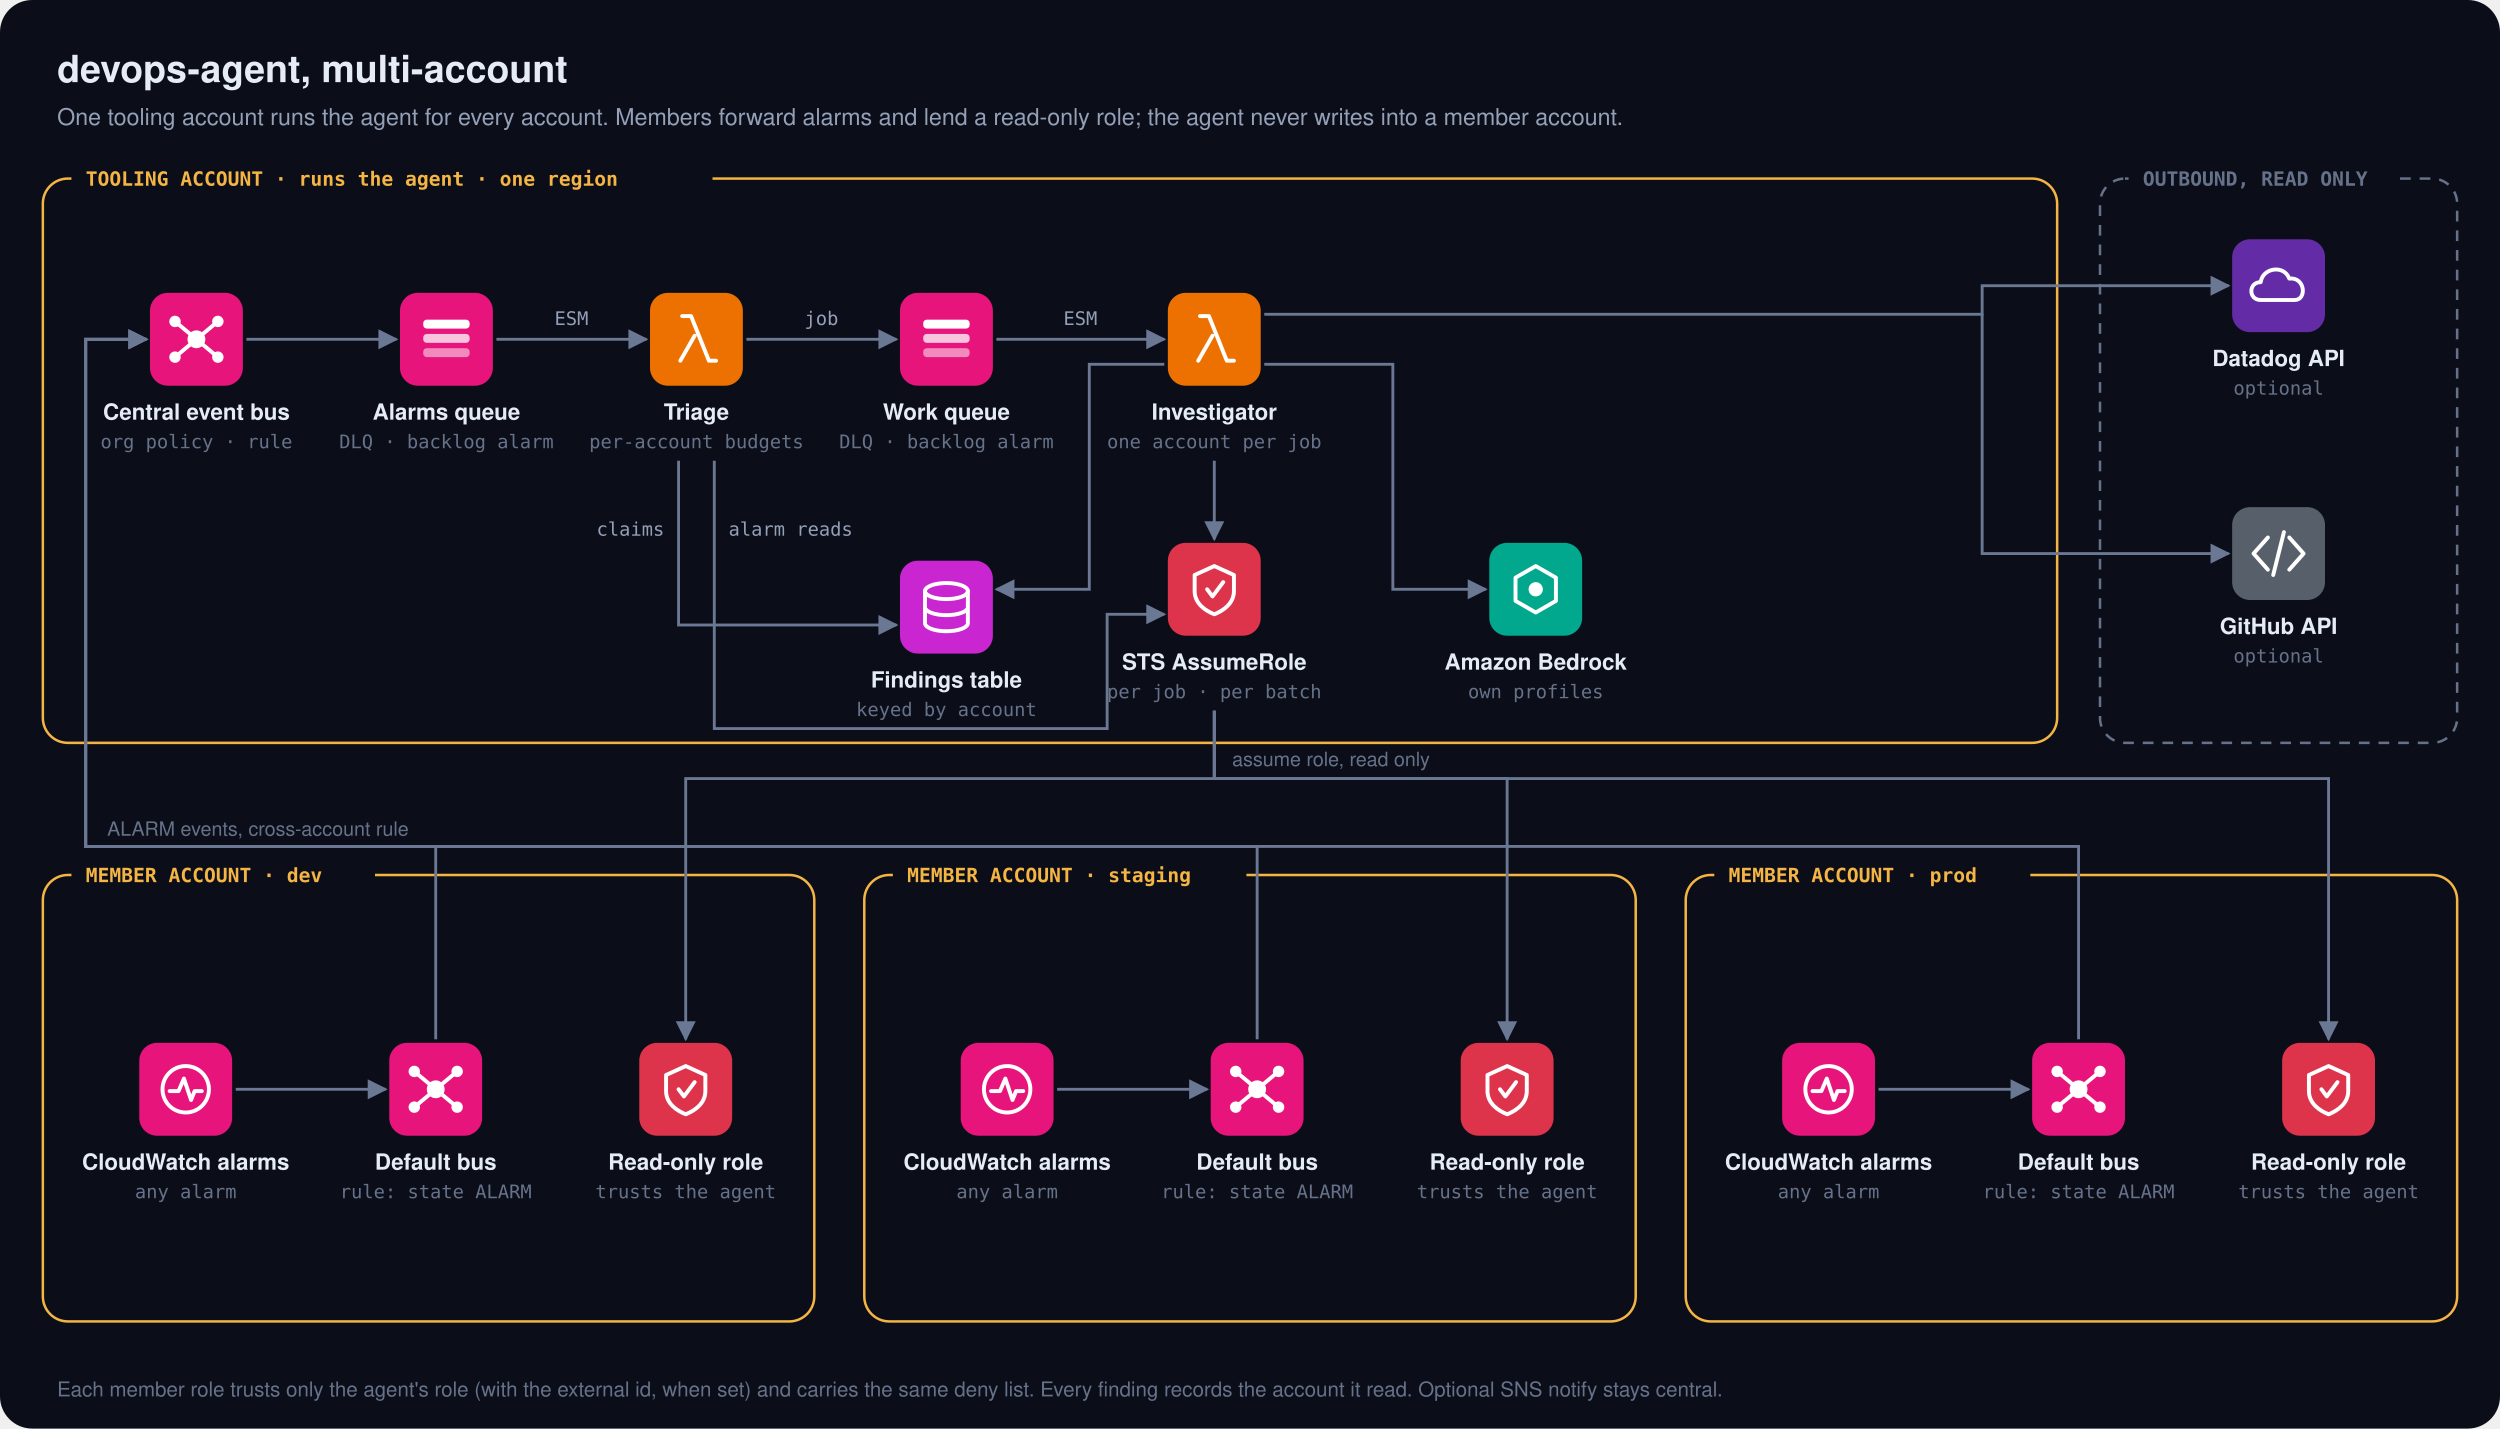
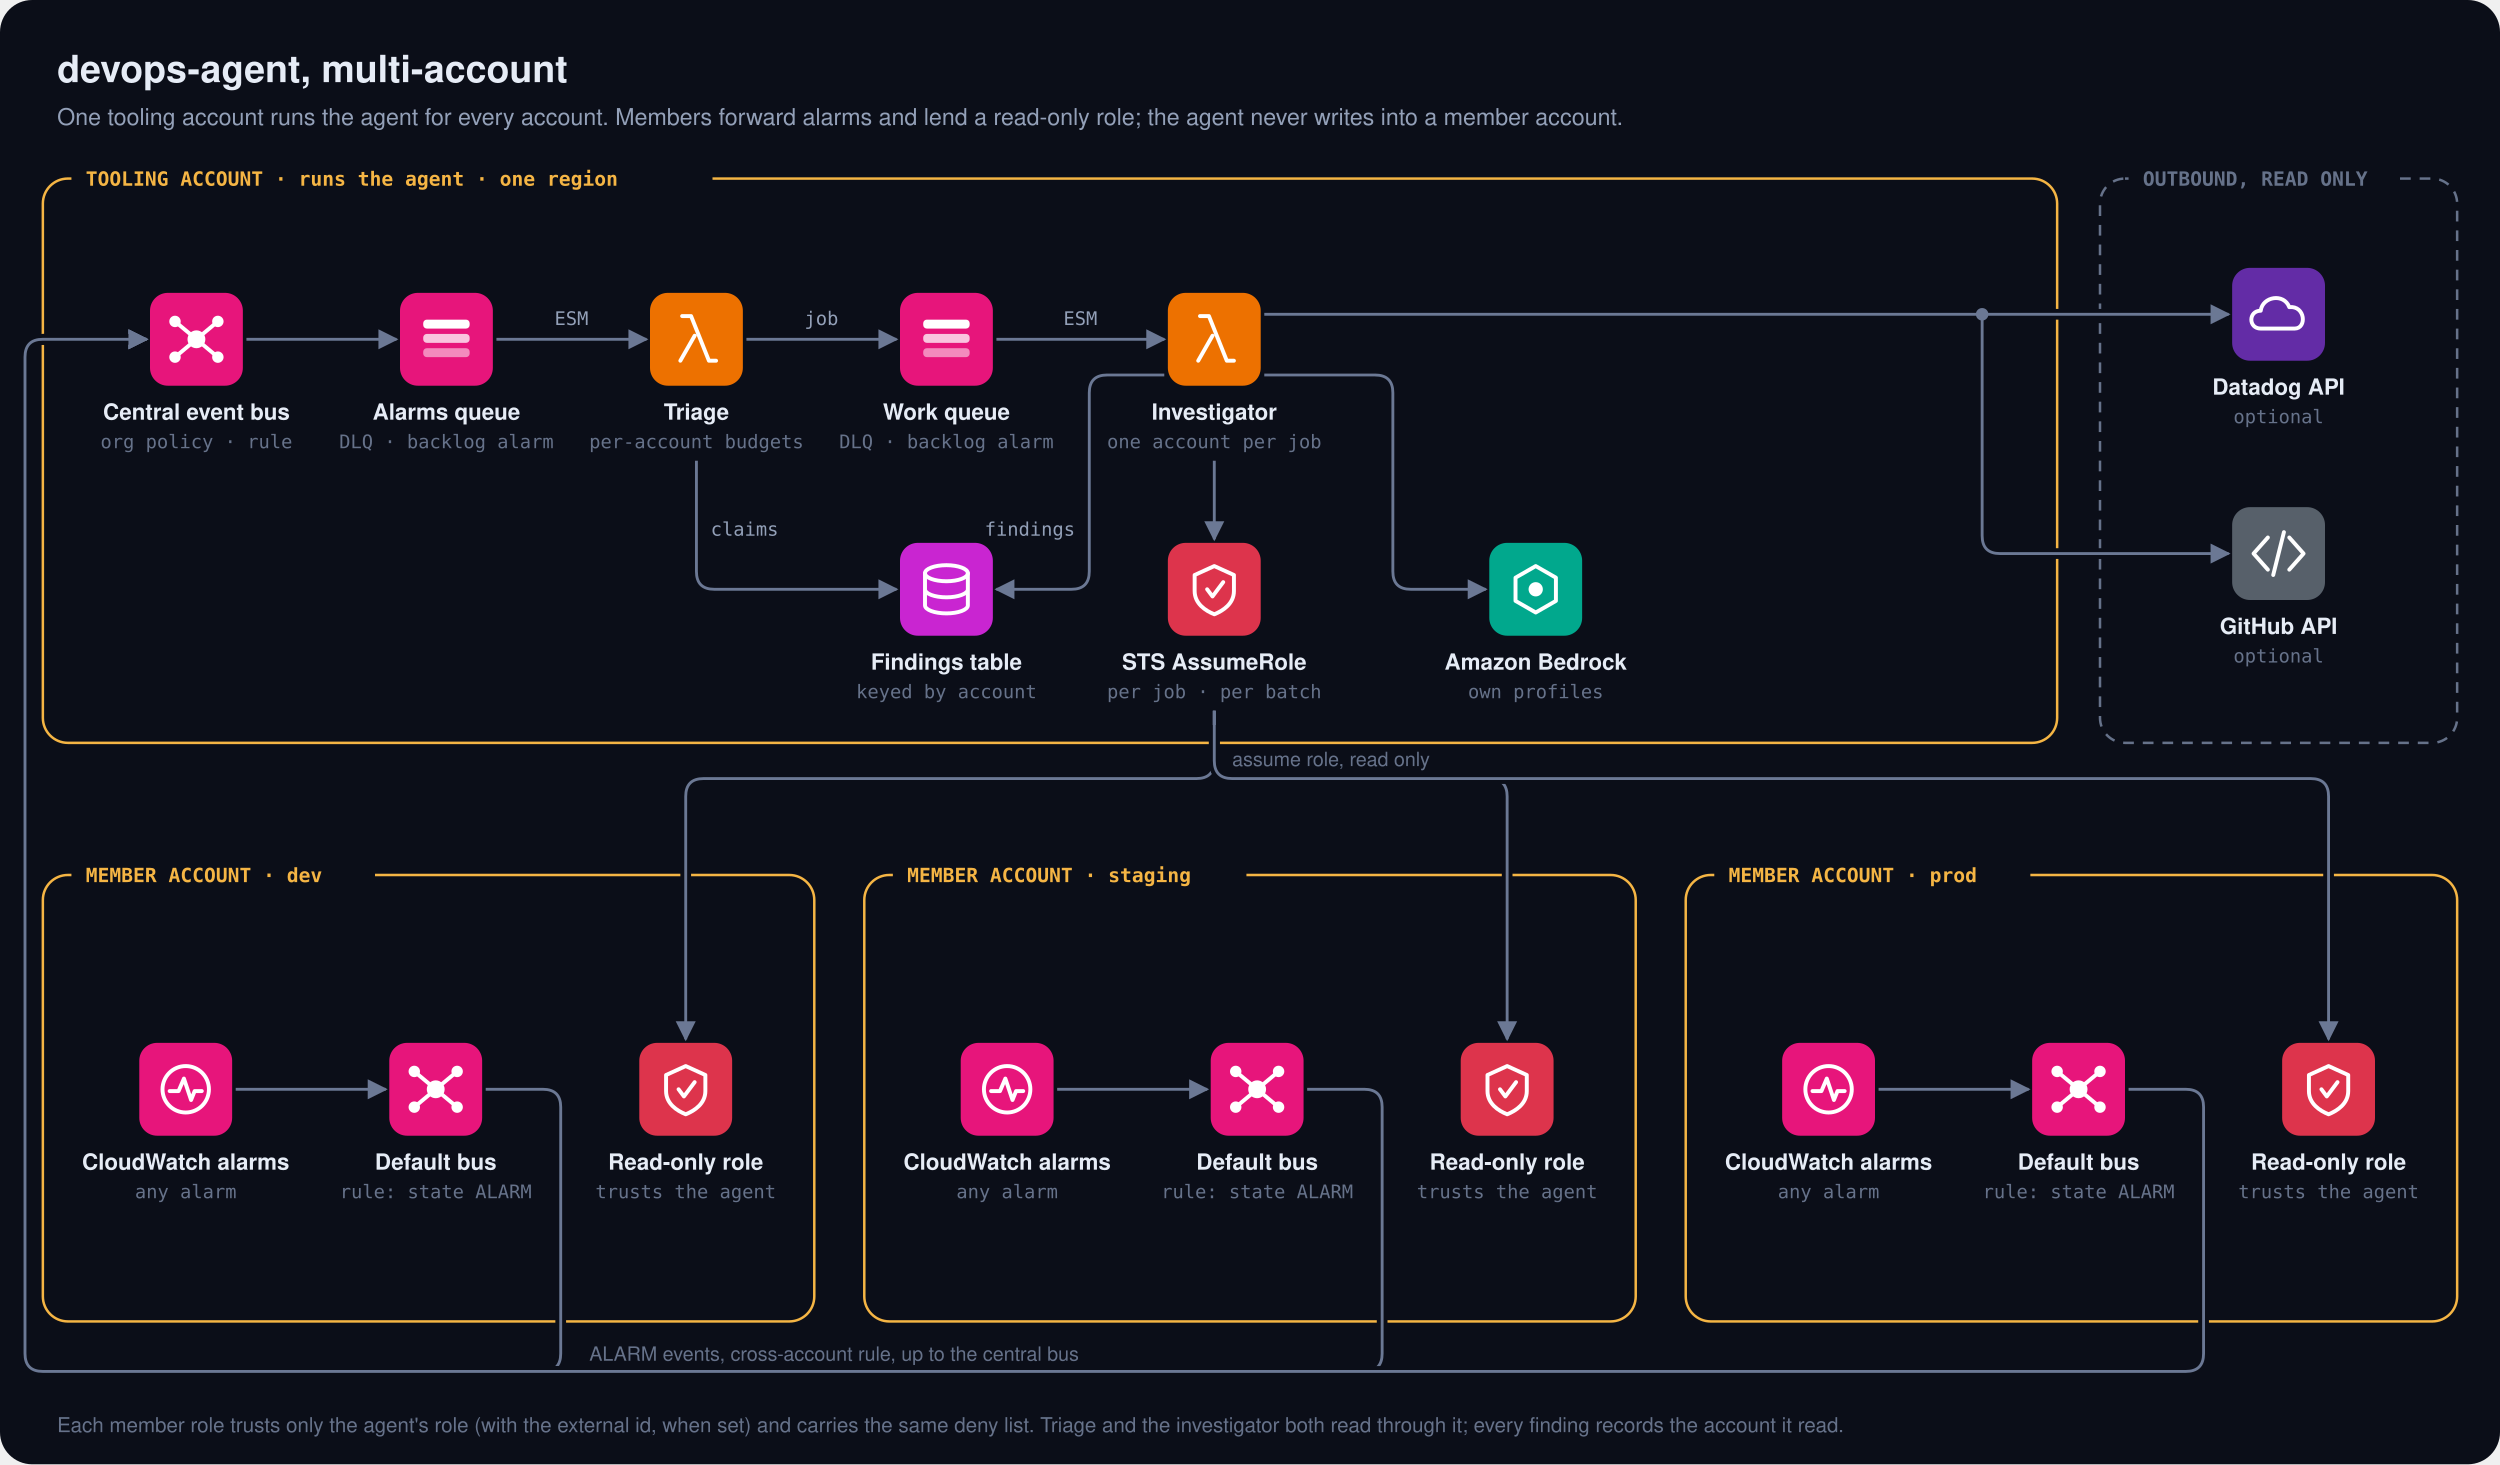
- <svg xmlns="http://www.w3.org/2000/svg" width="1400" height="800" viewBox="0 0 1400 800" role="img" aria-label="devops-agent, multi-account">
+ <svg xmlns="http://www.w3.org/2000/svg" width="1400" height="820" viewBox="0 0 1400 820" role="img" aria-label="devops-agent, multi-account">
  <defs>
    <marker id="ah" viewBox="0 0 10 10" refX="9" refY="5" markerWidth="7" markerHeight="7" orient="auto-start-reverse">
      <path d="M0,0 L10,5 L0,10 z" fill="#6b7894" />
    </marker>
  </defs>
-   <rect width="1400" height="800" rx="18" fill="#0b0e18" />
+   <rect width="1400" height="820" rx="18" fill="#0b0e18" />
  <text x="32" y="46" font-family="ui-sans-serif, -apple-system, 'Segoe UI', Helvetica, Arial, sans-serif" font-size="21" font-weight="700" fill="#e6ecf6" text-anchor="start">devops-agent, multi-account</text>
  <text x="32" y="70" font-family="ui-sans-serif, -apple-system, 'Segoe UI', Helvetica, Arial, sans-serif" font-size="13" font-weight="400" fill="#93a0b8" text-anchor="start">One tooling account runs the agent for every account. Members forward alarms and lend a read-only role; the agent never writes into a member account.</text>
  <rect x="24" y="100" width="1128" height="316" rx="14" fill="none" stroke="#f5b544" stroke-width="1.4" />
  <rect x="40" y="91" width="359" height="18" rx="4" fill="#0b0e18" />
  <text x="48" y="104" font-family="ui-monospace, SFMono-Regular, Menlo, Consolas, monospace" font-size="11" font-weight="600" fill="#f5b544" text-anchor="start">TOOLING ACCOUNT  ·  runs the agent  ·  one region</text>
  <rect x="1176" y="100" width="200" height="316" rx="14" fill="none" stroke="#66728a" stroke-width="1.4" stroke-dasharray="6 5" />
  <rect x="1192" y="91" width="149" height="18" rx="4" fill="#0b0e18" />
  <text x="1200" y="104" font-family="ui-monospace, SFMono-Regular, Menlo, Consolas, monospace" font-size="11" font-weight="600" fill="#66728a" text-anchor="start">OUTBOUND, READ ONLY</text>
  <rect x="84.0" y="164.0" width="52" height="52" rx="10" fill="#E7157B" />
  <path d="M110,190 L98,180" stroke="#fff" stroke-width="2.2" fill="none" stroke-linecap="round" stroke-linejoin="round" />
  <circle cx="98" cy="180" r="3.2" fill="#fff" />
  <path d="M110,190 L122,180" stroke="#fff" stroke-width="2.2" fill="none" stroke-linecap="round" stroke-linejoin="round" />
  <circle cx="122" cy="180" r="3.2" fill="#fff" />
  <path d="M110,190 L98,200" stroke="#fff" stroke-width="2.2" fill="none" stroke-linecap="round" stroke-linejoin="round" />
  <circle cx="98" cy="200" r="3.2" fill="#fff" />
  <path d="M110,190 L122,200" stroke="#fff" stroke-width="2.2" fill="none" stroke-linecap="round" stroke-linejoin="round" />
  <circle cx="122" cy="200" r="3.2" fill="#fff" />
  <circle cx="110" cy="190" r="5" fill="#fff" />
  <text x="110" y="235.0" font-family="ui-sans-serif, -apple-system, 'Segoe UI', Helvetica, Arial, sans-serif" font-size="12.5" font-weight="650" fill="#e6ecf6" text-anchor="middle">Central event bus</text>
  <text x="110" y="251.0" font-family="ui-monospace, SFMono-Regular, Menlo, Consolas, monospace" font-size="10.5" font-weight="400" fill="#66728a" text-anchor="middle">org policy · rule</text>
  <rect x="224.0" y="164.0" width="52" height="52" rx="10" fill="#E7157B" />
  <rect x="237" y="179" width="26" height="5" rx="2" fill="#fff" opacity="1.0" />
  <rect x="237" y="187" width="26" height="5" rx="2" fill="#fff" opacity="0.75" />
  <rect x="237" y="195" width="26" height="5" rx="2" fill="#fff" opacity="0.5" />
  <text x="250" y="235.0" font-family="ui-sans-serif, -apple-system, 'Segoe UI', Helvetica, Arial, sans-serif" font-size="12.5" font-weight="650" fill="#e6ecf6" text-anchor="middle">Alarms queue</text>
  <text x="250" y="251.0" font-family="ui-monospace, SFMono-Regular, Menlo, Consolas, monospace" font-size="10.5" font-weight="400" fill="#66728a" text-anchor="middle">DLQ · backlog alarm</text>
-   <path d="M138,190 L222,190" stroke="#6b7894" stroke-width="1.6" fill="none" marker-end="url(#ah)" />
+   <path d="M146,190 L214,190" stroke="#0b0e18" stroke-width="6" fill="none" />
+   <path d="M138,190 L222,190" stroke="#6b7894" stroke-width="1.6" fill="none" stroke-linejoin="round" marker-end="url(#ah)" />
  <rect x="364.0" y="164.0" width="52" height="52" rx="10" fill="#ED7100" />
  <path d="M381,202 L389,188 M382,177 L387,177 L397,202 L401,202" stroke="#fff" stroke-width="2.2" fill="none" stroke-linecap="round" stroke-linejoin="round" />
  <text x="390" y="235.0" font-family="ui-sans-serif, -apple-system, 'Segoe UI', Helvetica, Arial, sans-serif" font-size="12.5" font-weight="650" fill="#e6ecf6" text-anchor="middle">Triage</text>
  <text x="390" y="251.0" font-family="ui-monospace, SFMono-Regular, Menlo, Consolas, monospace" font-size="10.5" font-weight="400" fill="#66728a" text-anchor="middle">per-account budgets</text>
-   <path d="M278,190 L362,190" stroke="#6b7894" stroke-width="1.6" fill="none" marker-end="url(#ah)" />
+   <path d="M286,190 L354,190" stroke="#0b0e18" stroke-width="6" fill="none" />
+   <path d="M278,190 L362,190" stroke="#6b7894" stroke-width="1.6" fill="none" stroke-linejoin="round" marker-end="url(#ah)" />
  <text x="320" y="182" font-family="ui-monospace, SFMono-Regular, Menlo, Consolas, monospace" font-size="10.5" font-weight="400" fill="#93a0b8" text-anchor="middle">ESM</text>
  <rect x="504.0" y="164.0" width="52" height="52" rx="10" fill="#E7157B" />
  <rect x="517" y="179" width="26" height="5" rx="2" fill="#fff" opacity="1.0" />
  <rect x="517" y="187" width="26" height="5" rx="2" fill="#fff" opacity="0.75" />
  <rect x="517" y="195" width="26" height="5" rx="2" fill="#fff" opacity="0.5" />
  <text x="530" y="235.0" font-family="ui-sans-serif, -apple-system, 'Segoe UI', Helvetica, Arial, sans-serif" font-size="12.5" font-weight="650" fill="#e6ecf6" text-anchor="middle">Work queue</text>
  <text x="530" y="251.0" font-family="ui-monospace, SFMono-Regular, Menlo, Consolas, monospace" font-size="10.5" font-weight="400" fill="#66728a" text-anchor="middle">DLQ · backlog alarm</text>
-   <path d="M418,190 L502,190" stroke="#6b7894" stroke-width="1.6" fill="none" marker-end="url(#ah)" />
+   <path d="M426,190 L494,190" stroke="#0b0e18" stroke-width="6" fill="none" />
+   <path d="M418,190 L502,190" stroke="#6b7894" stroke-width="1.6" fill="none" stroke-linejoin="round" marker-end="url(#ah)" />
  <text x="460" y="182" font-family="ui-monospace, SFMono-Regular, Menlo, Consolas, monospace" font-size="10.5" font-weight="400" fill="#93a0b8" text-anchor="middle">job</text>
  <rect x="654.0" y="164.0" width="52" height="52" rx="10" fill="#ED7100" />
  <path d="M671,202 L679,188 M672,177 L677,177 L687,202 L691,202" stroke="#fff" stroke-width="2.2" fill="none" stroke-linecap="round" stroke-linejoin="round" />
  <text x="680" y="235.0" font-family="ui-sans-serif, -apple-system, 'Segoe UI', Helvetica, Arial, sans-serif" font-size="12.5" font-weight="650" fill="#e6ecf6" text-anchor="middle">Investigator</text>
  <text x="680" y="251.0" font-family="ui-monospace, SFMono-Regular, Menlo, Consolas, monospace" font-size="10.5" font-weight="400" fill="#66728a" text-anchor="middle">one account per job</text>
-   <path d="M558,190 L652,190" stroke="#6b7894" stroke-width="1.6" fill="none" marker-end="url(#ah)" />
+   <path d="M566,190 L644,190" stroke="#0b0e18" stroke-width="6" fill="none" />
+   <path d="M558,190 L652,190" stroke="#6b7894" stroke-width="1.6" fill="none" stroke-linejoin="round" marker-end="url(#ah)" />
  <text x="605" y="182" font-family="ui-monospace, SFMono-Regular, Menlo, Consolas, monospace" font-size="10.5" font-weight="400" fill="#93a0b8" text-anchor="middle">ESM</text>
-   <rect x="504.0" y="314.0" width="52" height="52" rx="10" fill="#C925D1" />
-   <ellipse cx="530" cy="331" rx="12" ry="4.5" stroke="#fff" stroke-width="2.2" fill="none" stroke-linecap="round" stroke-linejoin="round" />
-   <path d="M518,331 L518,349 A12,4.5 0 0 0 542,349 L542,331 M518,340 A12,4.5 0 0 0 542,340" stroke="#fff" stroke-width="2.2" fill="none" stroke-linecap="round" stroke-linejoin="round" />
-   <text x="530" y="385.0" font-family="ui-sans-serif, -apple-system, 'Segoe UI', Helvetica, Arial, sans-serif" font-size="12.5" font-weight="650" fill="#e6ecf6" text-anchor="middle">Findings table</text>
-   <text x="530" y="401.0" font-family="ui-monospace, SFMono-Regular, Menlo, Consolas, monospace" font-size="10.5" font-weight="400" fill="#66728a" text-anchor="middle">keyed by account</text>
-   <path d="M380,258 L380,350 L502,350" stroke="#6b7894" stroke-width="1.6" fill="none" marker-end="url(#ah)" />
-   <text x="372" y="300" font-family="ui-monospace, SFMono-Regular, Menlo, Consolas, monospace" font-size="10.5" font-weight="400" fill="#93a0b8" text-anchor="end">claims</text>
-   <path d="M400,258 L400,408 L620,408 L620,344 L652,344" stroke="#6b7894" stroke-width="1.6" fill="none" marker-end="url(#ah)" />
-   <text x="408" y="300" font-family="ui-monospace, SFMono-Regular, Menlo, Consolas, monospace" font-size="10.5" font-weight="400" fill="#93a0b8" text-anchor="start">alarm reads</text>
-   <path d="M652,204 L610,204 L610,330 L558,330" stroke="#6b7894" stroke-width="1.6" fill="none" marker-end="url(#ah)" />
+   <rect x="504.0" y="304.0" width="52" height="52" rx="10" fill="#C925D1" />
+   <ellipse cx="530" cy="321" rx="12" ry="4.5" stroke="#fff" stroke-width="2.2" fill="none" stroke-linecap="round" stroke-linejoin="round" />
+   <path d="M518,321 L518,339 A12,4.5 0 0 0 542,339 L542,321 M518,330 A12,4.5 0 0 0 542,330" stroke="#fff" stroke-width="2.2" fill="none" stroke-linecap="round" stroke-linejoin="round" />
+   <text x="530" y="375.0" font-family="ui-sans-serif, -apple-system, 'Segoe UI', Helvetica, Arial, sans-serif" font-size="12.5" font-weight="650" fill="#e6ecf6" text-anchor="middle">Findings table</text>
+   <text x="530" y="391.0" font-family="ui-monospace, SFMono-Regular, Menlo, Consolas, monospace" font-size="10.5" font-weight="400" fill="#66728a" text-anchor="middle">keyed by account</text>
+   <path d="M390,266 L390,320 Q390,330 400,330 L494,330" stroke="#0b0e18" stroke-width="6" fill="none" />
+   <path d="M390,258 L390,320 Q390,330 400,330 L502,330" stroke="#6b7894" stroke-width="1.6" fill="none" stroke-linejoin="round" marker-end="url(#ah)" />
+   <text x="398" y="300" font-family="ui-monospace, SFMono-Regular, Menlo, Consolas, monospace" font-size="10.5" font-weight="400" fill="#93a0b8" text-anchor="start">claims</text>
+   <path d="M644,210 L620,210 Q610,210 610,220 L610,320 Q610,330 600,330 L566,330" stroke="#0b0e18" stroke-width="6" fill="none" />
+   <path d="M652,210 L620,210 Q610,210 610,220 L610,320 Q610,330 600,330 L558,330" stroke="#6b7894" stroke-width="1.6" fill="none" stroke-linejoin="round" marker-end="url(#ah)" />
+   <text x="602" y="300" font-family="ui-monospace, SFMono-Regular, Menlo, Consolas, monospace" font-size="10.5" font-weight="400" fill="#93a0b8" text-anchor="end">findings</text>
  <rect x="654.0" y="304.0" width="52" height="52" rx="10" fill="#DD344C" />
  <path d="M680,317 L691,322 L691,331 C691,338 685,342 680,344 C675,342 669,338 669,331 L669,322 Z" stroke="#fff" stroke-width="2.2" fill="none" stroke-linecap="round" stroke-linejoin="round" />
  <path d="M676,330 L679,334 L685,326" stroke="#fff" stroke-width="2.2" fill="none" stroke-linecap="round" stroke-linejoin="round" />
  <text x="680" y="375.0" font-family="ui-sans-serif, -apple-system, 'Segoe UI', Helvetica, Arial, sans-serif" font-size="12.5" font-weight="650" fill="#e6ecf6" text-anchor="middle">STS AssumeRole</text>
  <text x="680" y="391.0" font-family="ui-monospace, SFMono-Regular, Menlo, Consolas, monospace" font-size="10.5" font-weight="400" fill="#66728a" text-anchor="middle">per job · per batch</text>
-   <path d="M680,258 L680,302" stroke="#6b7894" stroke-width="1.6" fill="none" marker-end="url(#ah)" />
+   <path d="M680,266 L680,294" stroke="#0b0e18" stroke-width="6" fill="none" />
+   <path d="M680,258 L680,302" stroke="#6b7894" stroke-width="1.6" fill="none" stroke-linejoin="round" marker-end="url(#ah)" />
  <rect x="834.0" y="304.0" width="52" height="52" rx="10" fill="#01A88D" />
  <polygon points="860,317 871.31,323.5 871.31,336.5 860,343 848.69,336.5 848.69,323.5" stroke="#fff" stroke-width="2.2" fill="none" stroke-linecap="round" stroke-linejoin="round" />
  <circle cx="860" cy="330" r="4" fill="#fff" />
  <text x="860" y="375.0" font-family="ui-sans-serif, -apple-system, 'Segoe UI', Helvetica, Arial, sans-serif" font-size="12.5" font-weight="650" fill="#e6ecf6" text-anchor="middle">Amazon Bedrock</text>
  <text x="860" y="391.0" font-family="ui-monospace, SFMono-Regular, Menlo, Consolas, monospace" font-size="10.5" font-weight="400" fill="#66728a" text-anchor="middle">own profiles</text>
-   <path d="M708,204 L780,204 L780,330 L832,330" stroke="#6b7894" stroke-width="1.6" fill="none" marker-end="url(#ah)" />
-   <rect x="1250.0" y="134.0" width="52" height="52" rx="10" fill="#632CA6" />
-   <path d="M1266,168 C1259,168 1259,158 1266,158 C1267,150 1279,148 1282,156 C1291,155 1292,168 1285,168 Z" stroke="#fff" stroke-width="2.2" fill="none" stroke-linecap="round" stroke-linejoin="round" />
-   <text x="1276" y="205.0" font-family="ui-sans-serif, -apple-system, 'Segoe UI', Helvetica, Arial, sans-serif" font-size="12.5" font-weight="650" fill="#e6ecf6" text-anchor="middle">Datadog API</text>
-   <text x="1276" y="221.0" font-family="ui-monospace, SFMono-Regular, Menlo, Consolas, monospace" font-size="10.5" font-weight="400" fill="#66728a" text-anchor="middle">optional</text>
+   <path d="M716,210 L770,210 Q780,210 780,220 L780,320 Q780,330 790,330 L824,330" stroke="#0b0e18" stroke-width="6" fill="none" />
+   <path d="M708,210 L770,210 Q780,210 780,220 L780,320 Q780,330 790,330 L832,330" stroke="#6b7894" stroke-width="1.6" fill="none" stroke-linejoin="round" marker-end="url(#ah)" />
+   <rect x="1250.0" y="150.0" width="52" height="52" rx="10" fill="#632CA6" />
+   <path d="M1266,184 C1259,184 1259,174 1266,174 C1267,166 1279,164 1282,172 C1291,171 1292,184 1285,184 Z" stroke="#fff" stroke-width="2.2" fill="none" stroke-linecap="round" stroke-linejoin="round" />
+   <text x="1276" y="221.0" font-family="ui-sans-serif, -apple-system, 'Segoe UI', Helvetica, Arial, sans-serif" font-size="12.5" font-weight="650" fill="#e6ecf6" text-anchor="middle">Datadog API</text>
+   <text x="1276" y="237.0" font-family="ui-monospace, SFMono-Regular, Menlo, Consolas, monospace" font-size="10.5" font-weight="400" fill="#66728a" text-anchor="middle">optional</text>
  <rect x="1250.0" y="284.0" width="52" height="52" rx="10" fill="#57606a" />
  <path d="M1270,301 L1262,310 L1270,319 M1282,301 L1290,310 L1282,319 M1279,298 L1273,322" stroke="#fff" stroke-width="2.2" fill="none" stroke-linecap="round" stroke-linejoin="round" />
  <text x="1276" y="355.0" font-family="ui-sans-serif, -apple-system, 'Segoe UI', Helvetica, Arial, sans-serif" font-size="12.5" font-weight="650" fill="#e6ecf6" text-anchor="middle">GitHub API</text>
  <text x="1276" y="371.0" font-family="ui-monospace, SFMono-Regular, Menlo, Consolas, monospace" font-size="10.5" font-weight="400" fill="#66728a" text-anchor="middle">optional</text>
-   <path d="M708,176 L1110,176 L1110,160 L1248,160" stroke="#6b7894" stroke-width="1.6" fill="none" marker-end="url(#ah)" />
-   <path d="M1110,176 L1110,310 L1248,310" stroke="#6b7894" stroke-width="1.6" fill="none" marker-end="url(#ah)" />
+   <path d="M716,176 L1240,176" stroke="#0b0e18" stroke-width="6" fill="none" />
+   <path d="M708,176 L1248,176" stroke="#6b7894" stroke-width="1.6" fill="none" stroke-linejoin="round" marker-end="url(#ah)" />
+   <path d="M1110,184 L1110,300 Q1110,310 1120,310 L1240,310" stroke="#0b0e18" stroke-width="6" fill="none" />
+   <path d="M1110,176 L1110,300 Q1110,310 1120,310 L1248,310" stroke="#6b7894" stroke-width="1.6" fill="none" stroke-linejoin="round" marker-end="url(#ah)" />
+   <circle cx="1110" cy="176" r="3.5" fill="#6b7894" />
  <rect x="24" y="490" width="432" height="250" rx="14" fill="none" stroke="#f5b544" stroke-width="1.4" />
  <rect x="40" y="481" width="170" height="18" rx="4" fill="#0b0e18" />
  <text x="48" y="494" font-family="ui-monospace, SFMono-Regular, Menlo, Consolas, monospace" font-size="11" font-weight="600" fill="#f5b544" text-anchor="start">MEMBER ACCOUNT  ·  dev</text>
  <rect x="78.0" y="584.0" width="52" height="52" rx="10" fill="#E7157B" />
  <circle cx="104" cy="610" r="13" stroke="#fff" stroke-width="2.2" fill="none" stroke-linecap="round" stroke-linejoin="round" />
  <path d="M95,611 L100,611 L103,604 L107,616 L109,611 L113,611" stroke="#fff" stroke-width="2.2" fill="none" stroke-linecap="round" stroke-linejoin="round" />
  <text x="104" y="655.0" font-family="ui-sans-serif, -apple-system, 'Segoe UI', Helvetica, Arial, sans-serif" font-size="12.5" font-weight="650" fill="#e6ecf6" text-anchor="middle">CloudWatch alarms</text>
  <text x="104" y="671.0" font-family="ui-monospace, SFMono-Regular, Menlo, Consolas, monospace" font-size="10.5" font-weight="400" fill="#66728a" text-anchor="middle">any alarm</text>
  <rect x="218.0" y="584.0" width="52" height="52" rx="10" fill="#E7157B" />
  <path d="M244,610 L232,600" stroke="#fff" stroke-width="2.2" fill="none" stroke-linecap="round" stroke-linejoin="round" />
  <circle cx="232" cy="600" r="3.2" fill="#fff" />
  <path d="M244,610 L256,600" stroke="#fff" stroke-width="2.2" fill="none" stroke-linecap="round" stroke-linejoin="round" />
  <circle cx="256" cy="600" r="3.2" fill="#fff" />
  <path d="M244,610 L232,620" stroke="#fff" stroke-width="2.2" fill="none" stroke-linecap="round" stroke-linejoin="round" />
  <circle cx="232" cy="620" r="3.2" fill="#fff" />
  <path d="M244,610 L256,620" stroke="#fff" stroke-width="2.2" fill="none" stroke-linecap="round" stroke-linejoin="round" />
  <circle cx="256" cy="620" r="3.2" fill="#fff" />
  <circle cx="244" cy="610" r="5" fill="#fff" />
  <text x="244" y="655.0" font-family="ui-sans-serif, -apple-system, 'Segoe UI', Helvetica, Arial, sans-serif" font-size="12.5" font-weight="650" fill="#e6ecf6" text-anchor="middle">Default bus</text>
  <text x="244" y="671.0" font-family="ui-monospace, SFMono-Regular, Menlo, Consolas, monospace" font-size="10.5" font-weight="400" fill="#66728a" text-anchor="middle">rule: state ALARM</text>
  <rect x="358.0" y="584.0" width="52" height="52" rx="10" fill="#DD344C" />
  <path d="M384,597 L395,602 L395,611 C395,618 389,622 384,624 C379,622 373,618 373,611 L373,602 Z" stroke="#fff" stroke-width="2.2" fill="none" stroke-linecap="round" stroke-linejoin="round" />
  <path d="M380,610 L383,614 L389,606" stroke="#fff" stroke-width="2.2" fill="none" stroke-linecap="round" stroke-linejoin="round" />
  <text x="384" y="655.0" font-family="ui-sans-serif, -apple-system, 'Segoe UI', Helvetica, Arial, sans-serif" font-size="12.5" font-weight="650" fill="#e6ecf6" text-anchor="middle">Read-only role</text>
  <text x="384" y="671.0" font-family="ui-monospace, SFMono-Regular, Menlo, Consolas, monospace" font-size="10.5" font-weight="400" fill="#66728a" text-anchor="middle">trusts the agent</text>
-   <path d="M132,610 L216,610" stroke="#6b7894" stroke-width="1.6" fill="none" marker-end="url(#ah)" />
-   <path d="M244,582 L244,474 L48,474 L48,190 L82,190" stroke="#6b7894" stroke-width="1.6" fill="none" marker-end="url(#ah)" />
-   <path d="M680,398 L680,436 L384,436 L384,582" stroke="#6b7894" stroke-width="1.6" fill="none" marker-end="url(#ah)" />
+   <path d="M140,610 L208,610" stroke="#0b0e18" stroke-width="6" fill="none" />
+   <path d="M132,610 L216,610" stroke="#6b7894" stroke-width="1.6" fill="none" stroke-linejoin="round" marker-end="url(#ah)" />
+   <path d="M280,610 L304,610 Q314,610 314,620 L314,758 Q314,768 304,768 L24,768 Q14,768 14,758 L14,200 Q14,190 24,190 L74,190" stroke="#0b0e18" stroke-width="6" fill="none" />
+   <path d="M272,610 L304,610 Q314,610 314,620 L314,758 Q314,768 304,768 L24,768 Q14,768 14,758 L14,200 Q14,190 24,190 L82,190" stroke="#6b7894" stroke-width="1.6" fill="none" stroke-linejoin="round" marker-end="url(#ah)" />
+   <path d="M680,406 L680,426 Q680,436 670,436 L394,436 Q384,436 384,446 L384,574" stroke="#0b0e18" stroke-width="6" fill="none" />
+   <path d="M680,398 L680,426 Q680,436 670,436 L394,436 Q384,436 384,446 L384,582" stroke="#6b7894" stroke-width="1.6" fill="none" stroke-linejoin="round" marker-end="url(#ah)" />
  <rect x="484" y="490" width="432" height="250" rx="14" fill="none" stroke="#f5b544" stroke-width="1.4" />
  <rect x="500" y="481" width="198" height="18" rx="4" fill="#0b0e18" />
  <text x="508" y="494" font-family="ui-monospace, SFMono-Regular, Menlo, Consolas, monospace" font-size="11" font-weight="600" fill="#f5b544" text-anchor="start">MEMBER ACCOUNT  ·  staging</text>
  <rect x="538.0" y="584.0" width="52" height="52" rx="10" fill="#E7157B" />
  <circle cx="564" cy="610" r="13" stroke="#fff" stroke-width="2.2" fill="none" stroke-linecap="round" stroke-linejoin="round" />
  <path d="M555,611 L560,611 L563,604 L567,616 L569,611 L573,611" stroke="#fff" stroke-width="2.2" fill="none" stroke-linecap="round" stroke-linejoin="round" />
  <text x="564" y="655.0" font-family="ui-sans-serif, -apple-system, 'Segoe UI', Helvetica, Arial, sans-serif" font-size="12.5" font-weight="650" fill="#e6ecf6" text-anchor="middle">CloudWatch alarms</text>
  <text x="564" y="671.0" font-family="ui-monospace, SFMono-Regular, Menlo, Consolas, monospace" font-size="10.5" font-weight="400" fill="#66728a" text-anchor="middle">any alarm</text>
  <rect x="678.0" y="584.0" width="52" height="52" rx="10" fill="#E7157B" />
  <path d="M704,610 L692,600" stroke="#fff" stroke-width="2.2" fill="none" stroke-linecap="round" stroke-linejoin="round" />
  <circle cx="692" cy="600" r="3.2" fill="#fff" />
  <path d="M704,610 L716,600" stroke="#fff" stroke-width="2.2" fill="none" stroke-linecap="round" stroke-linejoin="round" />
  <circle cx="716" cy="600" r="3.2" fill="#fff" />
  <path d="M704,610 L692,620" stroke="#fff" stroke-width="2.2" fill="none" stroke-linecap="round" stroke-linejoin="round" />
  <circle cx="692" cy="620" r="3.2" fill="#fff" />
  <path d="M704,610 L716,620" stroke="#fff" stroke-width="2.2" fill="none" stroke-linecap="round" stroke-linejoin="round" />
  <circle cx="716" cy="620" r="3.2" fill="#fff" />
  <circle cx="704" cy="610" r="5" fill="#fff" />
  <text x="704" y="655.0" font-family="ui-sans-serif, -apple-system, 'Segoe UI', Helvetica, Arial, sans-serif" font-size="12.5" font-weight="650" fill="#e6ecf6" text-anchor="middle">Default bus</text>
  <text x="704" y="671.0" font-family="ui-monospace, SFMono-Regular, Menlo, Consolas, monospace" font-size="10.5" font-weight="400" fill="#66728a" text-anchor="middle">rule: state ALARM</text>
  <rect x="818.0" y="584.0" width="52" height="52" rx="10" fill="#DD344C" />
  <path d="M844,597 L855,602 L855,611 C855,618 849,622 844,624 C839,622 833,618 833,611 L833,602 Z" stroke="#fff" stroke-width="2.2" fill="none" stroke-linecap="round" stroke-linejoin="round" />
  <path d="M840,610 L843,614 L849,606" stroke="#fff" stroke-width="2.2" fill="none" stroke-linecap="round" stroke-linejoin="round" />
  <text x="844" y="655.0" font-family="ui-sans-serif, -apple-system, 'Segoe UI', Helvetica, Arial, sans-serif" font-size="12.5" font-weight="650" fill="#e6ecf6" text-anchor="middle">Read-only role</text>
  <text x="844" y="671.0" font-family="ui-monospace, SFMono-Regular, Menlo, Consolas, monospace" font-size="10.5" font-weight="400" fill="#66728a" text-anchor="middle">trusts the agent</text>
-   <path d="M592,610 L676,610" stroke="#6b7894" stroke-width="1.6" fill="none" marker-end="url(#ah)" />
-   <path d="M704,582 L704,474 L48,474 L48,190 L82,190" stroke="#6b7894" stroke-width="1.6" fill="none" marker-end="url(#ah)" />
-   <path d="M680,398 L680,436 L844,436 L844,582" stroke="#6b7894" stroke-width="1.6" fill="none" marker-end="url(#ah)" />
+   <path d="M600,610 L668,610" stroke="#0b0e18" stroke-width="6" fill="none" />
+   <path d="M592,610 L676,610" stroke="#6b7894" stroke-width="1.6" fill="none" stroke-linejoin="round" marker-end="url(#ah)" />
+   <path d="M740,610 L764,610 Q774,610 774,620 L774,758 Q774,768 764,768 L24,768 Q14,768 14,758 L14,200 Q14,190 24,190 L74,190" stroke="#0b0e18" stroke-width="6" fill="none" />
+   <path d="M732,610 L764,610 Q774,610 774,620 L774,758 Q774,768 764,768 L24,768 Q14,768 14,758 L14,200 Q14,190 24,190 L82,190" stroke="#6b7894" stroke-width="1.6" fill="none" stroke-linejoin="round" marker-end="url(#ah)" />
+   <path d="M680,406 L680,426 Q680,436 690,436 L834,436 Q844,436 844,446 L844,574" stroke="#0b0e18" stroke-width="6" fill="none" />
+   <path d="M680,398 L680,426 Q680,436 690,436 L834,436 Q844,436 844,446 L844,582" stroke="#6b7894" stroke-width="1.6" fill="none" stroke-linejoin="round" marker-end="url(#ah)" />
  <rect x="944" y="490" width="432" height="250" rx="14" fill="none" stroke="#f5b544" stroke-width="1.4" />
  <rect x="960" y="481" width="177" height="18" rx="4" fill="#0b0e18" />
  <text x="968" y="494" font-family="ui-monospace, SFMono-Regular, Menlo, Consolas, monospace" font-size="11" font-weight="600" fill="#f5b544" text-anchor="start">MEMBER ACCOUNT  ·  prod</text>
  <rect x="998.0" y="584.0" width="52" height="52" rx="10" fill="#E7157B" />
  <circle cx="1024" cy="610" r="13" stroke="#fff" stroke-width="2.2" fill="none" stroke-linecap="round" stroke-linejoin="round" />
  <path d="M1015,611 L1020,611 L1023,604 L1027,616 L1029,611 L1033,611" stroke="#fff" stroke-width="2.2" fill="none" stroke-linecap="round" stroke-linejoin="round" />
  <text x="1024" y="655.0" font-family="ui-sans-serif, -apple-system, 'Segoe UI', Helvetica, Arial, sans-serif" font-size="12.5" font-weight="650" fill="#e6ecf6" text-anchor="middle">CloudWatch alarms</text>
  <text x="1024" y="671.0" font-family="ui-monospace, SFMono-Regular, Menlo, Consolas, monospace" font-size="10.5" font-weight="400" fill="#66728a" text-anchor="middle">any alarm</text>
  <rect x="1138.0" y="584.0" width="52" height="52" rx="10" fill="#E7157B" />
  <path d="M1164,610 L1152,600" stroke="#fff" stroke-width="2.2" fill="none" stroke-linecap="round" stroke-linejoin="round" />
  <circle cx="1152" cy="600" r="3.2" fill="#fff" />
  <path d="M1164,610 L1176,600" stroke="#fff" stroke-width="2.2" fill="none" stroke-linecap="round" stroke-linejoin="round" />
  <circle cx="1176" cy="600" r="3.2" fill="#fff" />
  <path d="M1164,610 L1152,620" stroke="#fff" stroke-width="2.2" fill="none" stroke-linecap="round" stroke-linejoin="round" />
  <circle cx="1152" cy="620" r="3.2" fill="#fff" />
  <path d="M1164,610 L1176,620" stroke="#fff" stroke-width="2.2" fill="none" stroke-linecap="round" stroke-linejoin="round" />
  <circle cx="1176" cy="620" r="3.2" fill="#fff" />
  <circle cx="1164" cy="610" r="5" fill="#fff" />
  <text x="1164" y="655.0" font-family="ui-sans-serif, -apple-system, 'Segoe UI', Helvetica, Arial, sans-serif" font-size="12.5" font-weight="650" fill="#e6ecf6" text-anchor="middle">Default bus</text>
  <text x="1164" y="671.0" font-family="ui-monospace, SFMono-Regular, Menlo, Consolas, monospace" font-size="10.5" font-weight="400" fill="#66728a" text-anchor="middle">rule: state ALARM</text>
  <rect x="1278.0" y="584.0" width="52" height="52" rx="10" fill="#DD344C" />
  <path d="M1304,597 L1315,602 L1315,611 C1315,618 1309,622 1304,624 C1299,622 1293,618 1293,611 L1293,602 Z" stroke="#fff" stroke-width="2.2" fill="none" stroke-linecap="round" stroke-linejoin="round" />
  <path d="M1300,610 L1303,614 L1309,606" stroke="#fff" stroke-width="2.2" fill="none" stroke-linecap="round" stroke-linejoin="round" />
  <text x="1304" y="655.0" font-family="ui-sans-serif, -apple-system, 'Segoe UI', Helvetica, Arial, sans-serif" font-size="12.5" font-weight="650" fill="#e6ecf6" text-anchor="middle">Read-only role</text>
  <text x="1304" y="671.0" font-family="ui-monospace, SFMono-Regular, Menlo, Consolas, monospace" font-size="10.5" font-weight="400" fill="#66728a" text-anchor="middle">trusts the agent</text>
-   <path d="M1052,610 L1136,610" stroke="#6b7894" stroke-width="1.6" fill="none" marker-end="url(#ah)" />
-   <path d="M1164,582 L1164,474 L48,474 L48,190 L82,190" stroke="#6b7894" stroke-width="1.6" fill="none" marker-end="url(#ah)" />
-   <path d="M680,398 L680,436 L1304,436 L1304,582" stroke="#6b7894" stroke-width="1.6" fill="none" marker-end="url(#ah)" />
-   <text x="60" y="468" font-family="ui-sans-serif, -apple-system, 'Segoe UI', Helvetica, Arial, sans-serif" font-size="11" font-weight="400" fill="#66728a" text-anchor="start">ALARM events, cross-account rule</text>
+   <path d="M1060,610 L1128,610" stroke="#0b0e18" stroke-width="6" fill="none" />
+   <path d="M1052,610 L1136,610" stroke="#6b7894" stroke-width="1.6" fill="none" stroke-linejoin="round" marker-end="url(#ah)" />
+   <path d="M1200,610 L1224,610 Q1234,610 1234,620 L1234,758 Q1234,768 1224,768 L24,768 Q14,768 14,758 L14,200 Q14,190 24,190 L74,190" stroke="#0b0e18" stroke-width="6" fill="none" />
+   <path d="M1192,610 L1224,610 Q1234,610 1234,620 L1234,758 Q1234,768 1224,768 L24,768 Q14,768 14,758 L14,200 Q14,190 24,190 L82,190" stroke="#6b7894" stroke-width="1.6" fill="none" stroke-linejoin="round" marker-end="url(#ah)" />
+   <path d="M680,406 L680,426 Q680,436 690,436 L1294,436 Q1304,436 1304,446 L1304,574" stroke="#0b0e18" stroke-width="6" fill="none" />
+   <path d="M680,398 L680,426 Q680,436 690,436 L1294,436 Q1304,436 1304,446 L1304,582" stroke="#6b7894" stroke-width="1.6" fill="none" stroke-linejoin="round" marker-end="url(#ah)" />
+   <text x="330" y="762" font-family="ui-sans-serif, -apple-system, 'Segoe UI', Helvetica, Arial, sans-serif" font-size="11" font-weight="400" fill="#66728a" text-anchor="start">ALARM events, cross-account rule, up to the central bus</text>
  <text x="690" y="429" font-family="ui-sans-serif, -apple-system, 'Segoe UI', Helvetica, Arial, sans-serif" font-size="11" font-weight="400" fill="#66728a" text-anchor="start">assume role, read only</text>
-   <text x="32" y="782" font-family="ui-sans-serif, -apple-system, 'Segoe UI', Helvetica, Arial, sans-serif" font-size="11.5" font-weight="400" fill="#66728a" text-anchor="start">Each member role trusts only the agent's role (with the external id, when set) and carries the same deny list. Every finding records the account it read. Optional SNS notify stays central.</text>
+   <text x="32" y="802" font-family="ui-sans-serif, -apple-system, 'Segoe UI', Helvetica, Arial, sans-serif" font-size="11.5" font-weight="400" fill="#66728a" text-anchor="start">Each member role trusts only the agent's role (with the external id, when set) and carries the same deny list. Triage and the investigator both read through it; every finding records the account it read.</text>
</svg>
